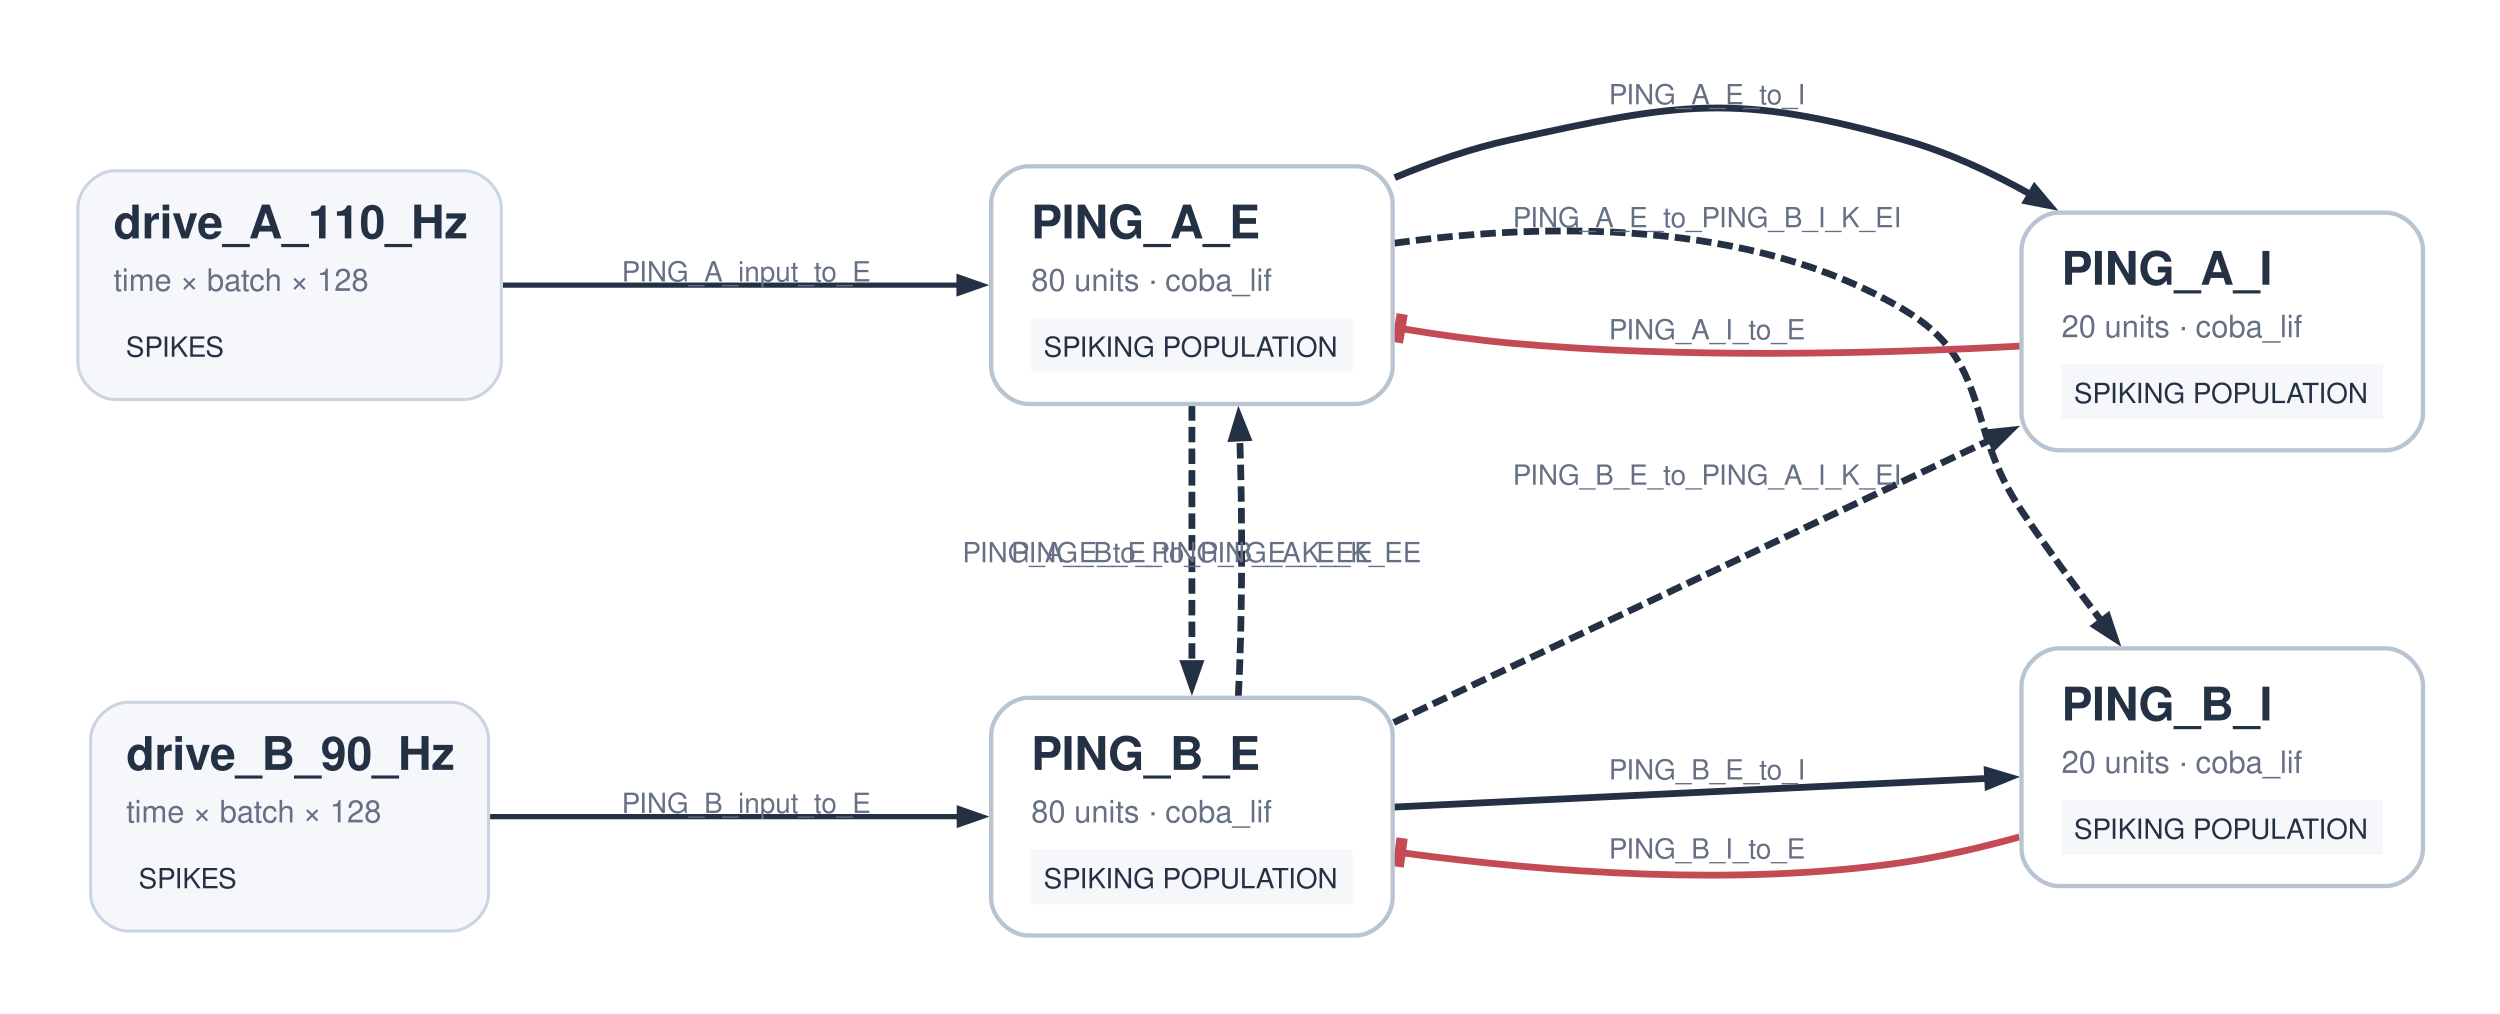
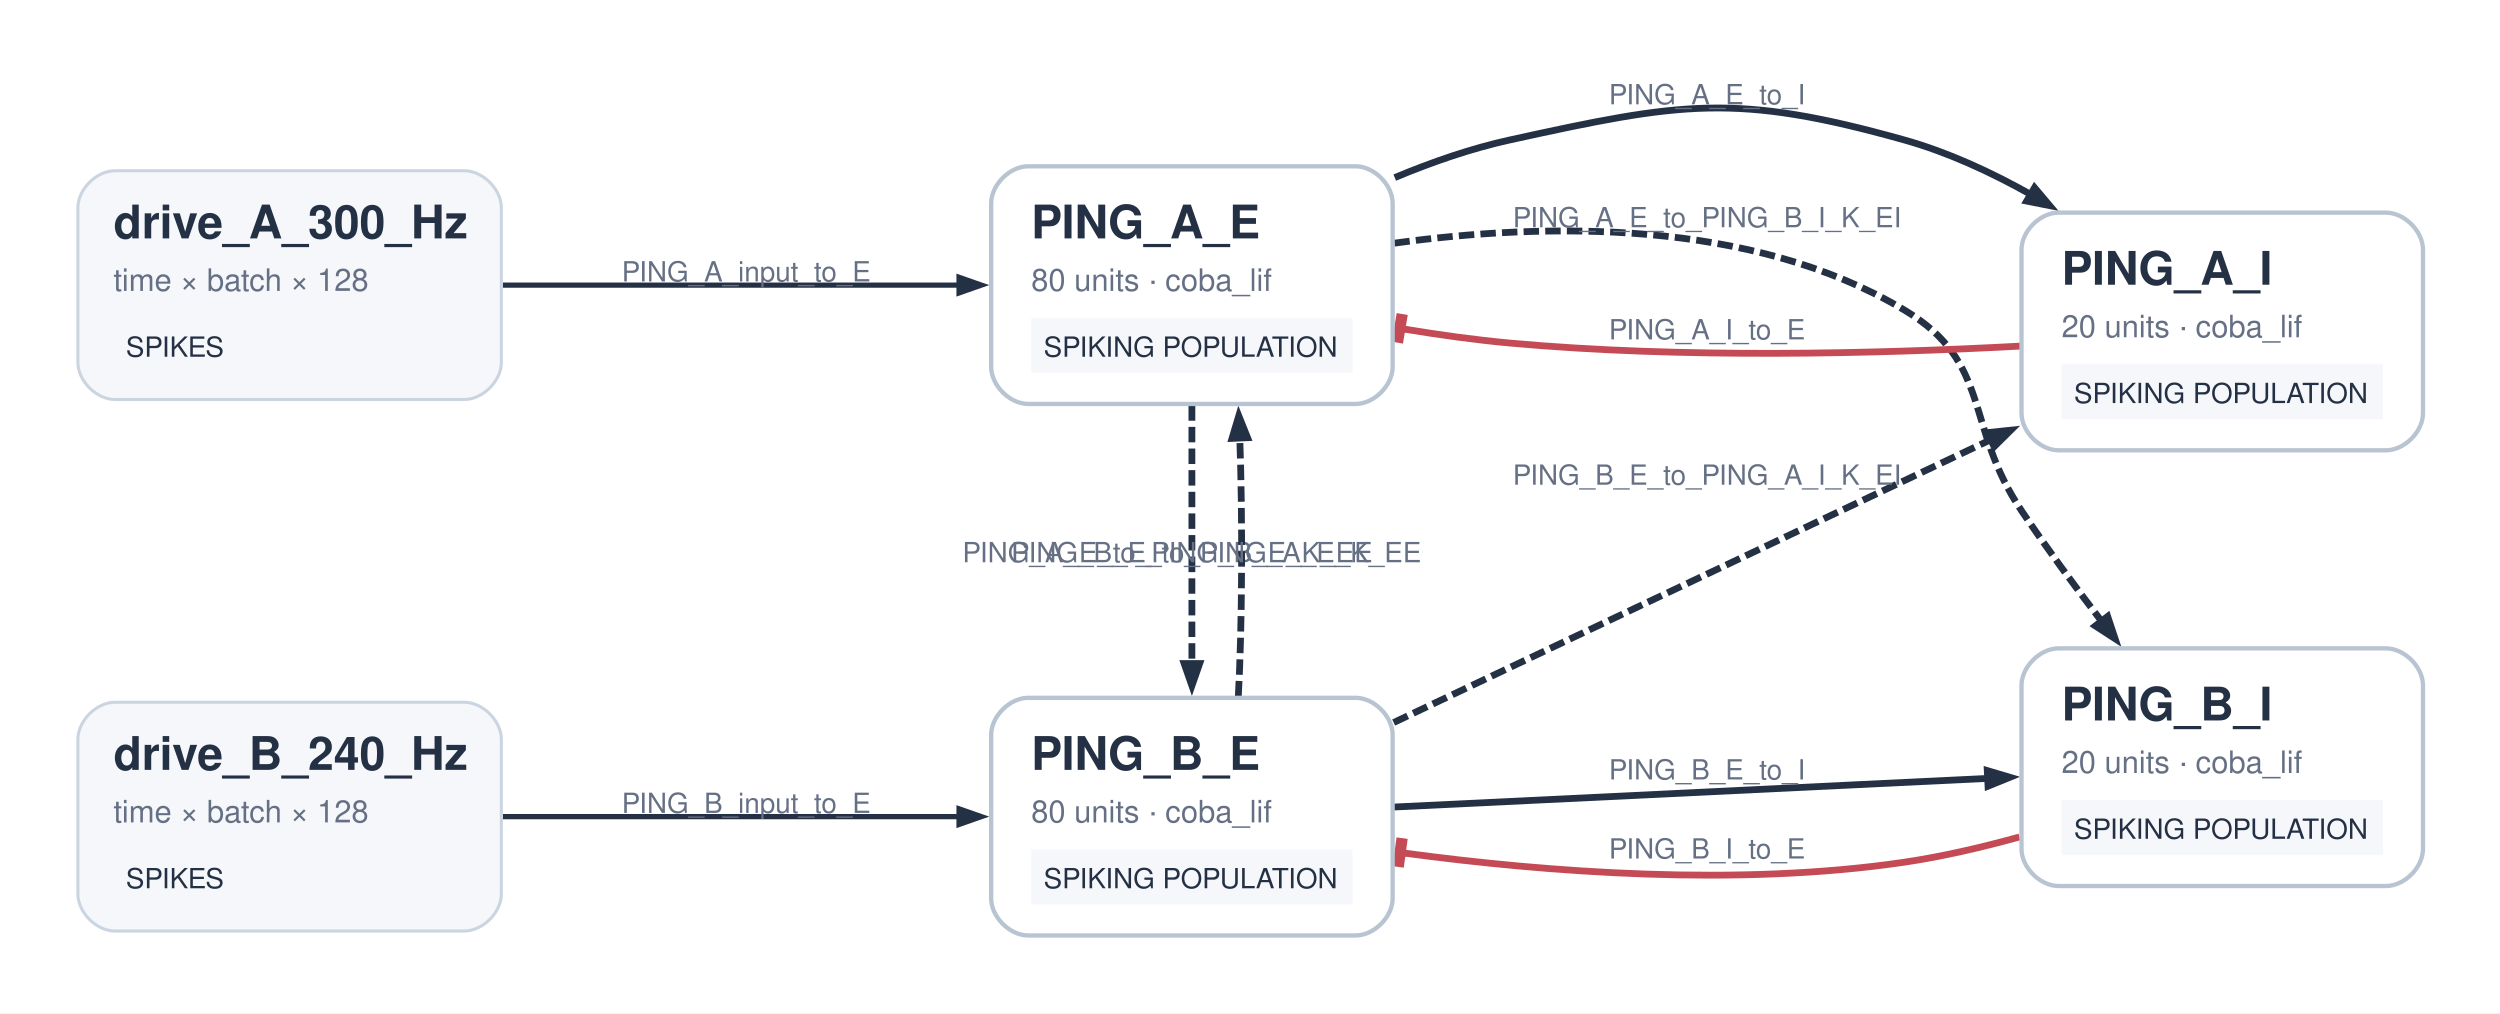
<svg xmlns="http://www.w3.org/2000/svg" width="809pt" height="328pt" viewBox="0.00 0.00 809.00 328.00">
  <g id="graph0" class="graph" transform="scale(1 1) rotate(0) translate(25.2 302.72)">
    <polygon fill="#ffffff" stroke="none" points="-25.2,25.2 -25.2,-302.72 784.08,-302.72 784.08,25.2 -25.2,25.2" />
    <g id="e_n_PING_A_input_to_E" class="edge edge excitatory feedforward">
      <path fill="none" stroke="#243044" stroke-width="1.7" d="M137.51,-210.45C181.89,-210.45 239.84,-210.45 285.4,-210.45" />
      <polygon fill="#243044" stroke="#243044" stroke-width="1.7" points="285.15,-212.98 292.35,-210.46 285.15,-207.94 285.15,-212.98" />
      <text xml:space="preserve" text-anchor="middle" x="216.29" y="-211.65" font-family="Helvetica,sans-Serif" font-size="9.00" fill="#667085">PING_A_input_to_E</text>
    </g>
    <g id="e_n_PING_B_input_to_E" class="edge edge excitatory feedforward">
-       <path fill="none" stroke="#243044" stroke-width="1.7" d="M133.16,-38.45C178.08,-38.45 238.4,-38.45 285.48,-38.45" />
-       <polygon fill="#243044" stroke="#243044" stroke-width="1.7" points="285.24,-40.98 292.44,-38.46 285.24,-35.94 285.24,-40.98" />
+       <path fill="none" stroke="#243044" stroke-width="1.7" d="M137.51,-38.45C181.89,-38.45 239.84,-38.45 285.4,-38.45" />
+       <polygon fill="#243044" stroke="#243044" stroke-width="1.7" points="285.15,-40.98 292.35,-38.46 285.15,-35.94 285.15,-40.98" />
      <text xml:space="preserve" text-anchor="middle" x="216.29" y="-39.66" font-family="Helvetica,sans-Serif" font-size="9.00" fill="#667085">PING_B_input_to_E</text>
    </g>
    <g id="e_n_PING_A_E_to_I" class="edge edge excitatory recurrent">
      <path fill="none" stroke="#243044" stroke-width="2.2" d="M426.14,-245.25C438.23,-250.31 450.99,-254.72 463.46,-257.45 518.81,-269.6 536.39,-272.74 590.96,-257.45 605.06,-253.5 619.15,-247.01 632.16,-239.67" />
      <polygon fill="#243044" stroke="#243044" stroke-width="2.2" points="633.18,-242 638.1,-236.17 630.62,-237.65 633.18,-242" />
      <text xml:space="preserve" text-anchor="middle" x="527.21" y="-268.97" font-family="Helvetica,sans-Serif" font-size="9.00" fill="#667085">PING_A_E_to_I</text>
    </g>
    <g id="e_n_PING_A_E_to_PING_B_E_K_EE" class="edge edge excitatory feedback">
      <path fill="none" stroke="#243044" stroke-width="2.2" stroke-dasharray="5,2" d="M360.5,-171.58C360.5,-146.76 360.5,-114.37 360.5,-87.75" />
      <polygon fill="#243044" stroke="#243044" stroke-width="2.2" points="363.02,-88.01 360.5,-80.81 357.98,-88.01 363.02,-88.01" />
      <text xml:space="preserve" text-anchor="middle" x="352.62" y="-120.78" font-family="Helvetica,sans-Serif" font-size="9.00" fill="#667085">PING_A_E_to_PING_B_E_K_EE</text>
    </g>
    <g id="e_n_PING_A_E_to_PING_B_I_K_EI" class="edge edge excitatory feedback">
      <path fill="none" stroke="#243044" stroke-width="2.2" stroke-dasharray="5,2" d="M426.02,-224.03C474.77,-230.73 541.51,-231.99 590.96,-202.45 619.69,-185.3 610.26,-165.21 628.96,-137.45 636.97,-125.56 646.12,-113.11 654.94,-101.59" />
      <polygon fill="#243044" stroke="#243044" stroke-width="2.2" points="656.84,-103.25 659.25,-96.02 652.85,-100.17 656.84,-103.25" />
      <text xml:space="preserve" text-anchor="middle" x="527.21" y="-229.17" font-family="Helvetica,sans-Serif" font-size="9.00" fill="#667085">PING_A_E_to_PING_B_I_K_EI</text>
    </g>
    <g id="e_n_PING_A_I_to_E" class="edge edge inhibitory recurrent">
      <path fill="none" stroke="#c44a55" stroke-width="2.2" d="M628.49,-190.72C582.43,-188.24 519.01,-186.64 463.46,-191.7 452.41,-192.71 440.78,-194.32 429.48,-196.18" />
      <polygon fill="#c44a55" stroke="#c44a55" stroke-width="2.2" points="427.66,-200.14 426.47,-193.04 427.89,-192.8 429.08,-199.9 427.66,-200.14" />
      <polyline fill="none" stroke="#c44a55" stroke-width="2.2" points="426.36,-196.71 429.91,-196.11" />
      <text xml:space="preserve" text-anchor="middle" x="527.21" y="-192.9" font-family="Helvetica,sans-Serif" font-size="9.00" fill="#667085">PING_A_I_to_E</text>
    </g>
    <g id="e_n_PING_B_E_to_PING_A_E_K_EE" class="edge edge excitatory feedback">
      <path fill="none" stroke="#243044" stroke-width="2.2" stroke-dasharray="5,2" d="M375.52,-77.37C376.77,-99.94 376.93,-135.3 375.99,-161.08" />
      <polygon fill="#243044" stroke="#243044" stroke-width="2.2" points="373.48,-160.85 375.67,-168.15 378.51,-161.08 373.48,-160.85" />
      <text xml:space="preserve" text-anchor="middle" x="368.37" y="-120.78" font-family="Helvetica,sans-Serif" font-size="9.00" fill="#667085">PING_B_E_to_PING_A_E_K_EE</text>
    </g>
    <g id="e_n_PING_B_E_to_PING_A_I_K_EI" class="edge edge excitatory feedback">
      <path fill="none" stroke="#243044" stroke-width="2.2" stroke-dasharray="5,2" d="M425.79,-68.91C481.16,-95.14 561.07,-132.99 619.05,-160.46" />
      <polygon fill="#243044" stroke="#243044" stroke-width="2.2" points="617.93,-162.72 625.51,-163.52 620.09,-158.16 617.93,-162.72" />
      <text xml:space="preserve" text-anchor="middle" x="527.21" y="-145.87" font-family="Helvetica,sans-Serif" font-size="9.00" fill="#667085">PING_B_E_to_PING_A_I_K_EI</text>
    </g>
    <g id="e_n_PING_B_E_to_I" class="edge edge excitatory recurrent">
      <path fill="none" stroke="#243044" stroke-width="2.2" d="M425.79,-41.56C480.93,-44.22 560.41,-48.06 618.33,-50.85" />
      <polygon fill="#243044" stroke="#243044" stroke-width="2.2" points="617.88,-53.36 625.2,-51.19 618.13,-48.32 617.88,-53.36" />
      <text xml:space="preserve" text-anchor="middle" x="527.21" y="-50.48" font-family="Helvetica,sans-Serif" font-size="9.00" fill="#667085">PING_B_E_to_I</text>
    </g>
    <g id="e_n_PING_B_I_to_E" class="edge edge inhibitory recurrent">
      <path fill="none" stroke="#c44a55" stroke-width="2.2" d="M628.3,-31.88C616.04,-28.48 603.21,-25.51 590.96,-23.7 537.08,-15.76 475.45,-20.47 429.64,-26.61" />
      <polygon fill="#c44a55" stroke="#c44a55" stroke-width="2.2" points="427.66,-30.51 426.69,-23.37 428.12,-23.18 429.09,-30.32 427.66,-30.51" />
      <polyline fill="none" stroke="#c44a55" stroke-width="2.2" points="426.46,-27.04 430.03,-26.55" />
      <text xml:space="preserve" text-anchor="middle" x="527.21" y="-24.9" font-family="Helvetica,sans-Serif" font-size="9.00" fill="#667085">PING_B_I_to_E</text>
    </g>
-     <g id="n_drive_A_110_Hz" class="node node input">
+     <g id="n_drive_A_300_Hz" class="node node input">
      <path fill="#f5f7fa" stroke="#cbd5e1" d="M125.04,-247.47C125.04,-247.47 12,-247.47 12,-247.47 6,-247.47 0,-241.47 0,-235.47 0,-235.47 0,-185.44 0,-185.44 0,-179.44 6,-173.44 12,-173.44 12,-173.44 125.04,-173.44 125.04,-173.44 131.04,-173.44 137.04,-179.44 137.04,-185.44 137.04,-185.44 137.04,-235.47 137.04,-235.47 137.04,-241.47 131.04,-247.47 125.04,-247.47" />
-       <text xml:space="preserve" text-anchor="start" x="11.52" y="-225.58" font-family="Helvetica,sans-Serif" font-weight="bold" font-size="15.00" fill="#243044">drive_A_110_Hz</text>
+       <text xml:space="preserve" text-anchor="start" x="11.52" y="-225.58" font-family="Helvetica,sans-Serif" font-weight="bold" font-size="15.00" fill="#243044">drive_A_300_Hz</text>
      <text xml:space="preserve" text-anchor="start" x="11.52" y="-208.58" font-family="Helvetica,sans-Serif" font-size="10.00" fill="#667085">time × batch × 128</text>
      <polygon fill="#f5f7fa" stroke="none" points="11.52,-182.08 11.52,-199.83 125.52,-199.83 125.52,-182.08 11.52,-182.08" />
      <text xml:space="preserve" text-anchor="start" x="15.52" y="-187.28" font-family="Helvetica,sans-Serif" font-size="9.00" fill="#243044">SPIKES</text>
    </g>
-     <g id="n_drive_B_90_Hz" class="node node input">
-       <path fill="#f5f7fa" stroke="#cbd5e1" d="M120.91,-75.47C120.91,-75.47 16.13,-75.47 16.13,-75.47 10.13,-75.47 4.12,-69.47 4.12,-63.47 4.12,-63.47 4.12,-13.44 4.12,-13.44 4.12,-7.44 10.12,-1.44 16.12,-1.44 16.12,-1.44 120.91,-1.44 120.91,-1.44 126.91,-1.44 132.91,-7.44 132.91,-13.44 132.91,-13.44 132.91,-63.47 132.91,-63.47 132.91,-69.47 126.91,-75.47 120.91,-75.47" />
-       <text xml:space="preserve" text-anchor="start" x="15.64" y="-53.58" font-family="Helvetica,sans-Serif" font-weight="bold" font-size="15.00" fill="#243044">drive_B_90_Hz</text>
-       <text xml:space="preserve" text-anchor="start" x="15.64" y="-36.58" font-family="Helvetica,sans-Serif" font-size="10.00" fill="#667085">time × batch × 128</text>
-       <polygon fill="#f5f7fa" stroke="none" points="15.64,-10.08 15.64,-27.83 121.39,-27.83 121.39,-10.08 15.64,-10.08" />
-       <text xml:space="preserve" text-anchor="start" x="19.64" y="-15.28" font-family="Helvetica,sans-Serif" font-size="9.00" fill="#243044">SPIKES</text>
+     <g id="n_drive_B_240_Hz" class="node node input">
+       <path fill="#f5f7fa" stroke="#cbd5e1" d="M125.04,-75.47C125.04,-75.47 12,-75.47 12,-75.47 6,-75.47 0,-69.47 0,-63.47 0,-63.47 0,-13.44 0,-13.44 0,-7.44 6,-1.44 12,-1.44 12,-1.44 125.04,-1.44 125.04,-1.44 131.04,-1.44 137.04,-7.44 137.04,-13.44 137.04,-13.44 137.04,-63.47 137.04,-63.47 137.04,-69.47 131.04,-75.47 125.04,-75.47" />
+       <text xml:space="preserve" text-anchor="start" x="11.52" y="-53.58" font-family="Helvetica,sans-Serif" font-weight="bold" font-size="15.00" fill="#243044">drive_B_240_Hz</text>
+       <text xml:space="preserve" text-anchor="start" x="11.52" y="-36.58" font-family="Helvetica,sans-Serif" font-size="10.00" fill="#667085">time × batch × 128</text>
+       <polygon fill="#f5f7fa" stroke="none" points="11.52,-10.08 11.52,-27.83 125.52,-27.83 125.52,-10.08 11.52,-10.08" />
+       <text xml:space="preserve" text-anchor="start" x="15.52" y="-15.28" font-family="Helvetica,sans-Serif" font-size="9.00" fill="#243044">SPIKES</text>
    </g>
    <g id="n_PING_A_E" class="node node population spiking">
      <path fill="#ffffff" stroke="#b8c4d1" stroke-width="1.4" d="M413.46,-248.91C413.46,-248.91 307.54,-248.91 307.54,-248.91 301.54,-248.91 295.54,-242.91 295.54,-236.91 295.54,-236.91 295.54,-184 295.54,-184 295.54,-178 301.54,-172 307.54,-172 307.54,-172 413.46,-172 413.46,-172 419.46,-172 425.46,-178 425.46,-184 425.46,-184 425.46,-236.91 425.46,-236.91 425.46,-242.91 419.46,-248.91 413.46,-248.91" />
      <text xml:space="preserve" text-anchor="start" x="308.5" y="-225.58" font-family="Helvetica,sans-Serif" font-weight="bold" font-size="15.00" fill="#243044">PING_A_E</text>
      <text xml:space="preserve" text-anchor="start" x="308.5" y="-208.58" font-family="Helvetica,sans-Serif" font-size="10.00" fill="#667085">80 units · coba_lif</text>
      <polygon fill="#f5f7fa" stroke="none" points="308.5,-182.08 308.5,-199.83 412.5,-199.83 412.5,-182.08 308.5,-182.08" />
      <text xml:space="preserve" text-anchor="start" x="312.5" y="-187.28" font-family="Helvetica,sans-Serif" font-size="9.00" fill="#243044">SPIKING POPULATION</text>
    </g>
    <g id="n_PING_A_I" class="node node population spiking">
      <path fill="#ffffff" stroke="#b8c4d1" stroke-width="1.4" d="M746.88,-233.91C746.88,-233.91 640.96,-233.91 640.96,-233.91 634.96,-233.91 628.96,-227.91 628.96,-221.91 628.96,-221.91 628.96,-169 628.96,-169 628.96,-163 634.96,-157 640.96,-157 640.96,-157 746.88,-157 746.88,-157 752.88,-157 758.88,-163 758.88,-169 758.88,-169 758.88,-221.91 758.88,-221.91 758.88,-227.91 752.88,-233.91 746.88,-233.91" />
      <text xml:space="preserve" text-anchor="start" x="641.92" y="-210.58" font-family="Helvetica,sans-Serif" font-weight="bold" font-size="15.00" fill="#243044">PING_A_I</text>
      <text xml:space="preserve" text-anchor="start" x="641.92" y="-193.58" font-family="Helvetica,sans-Serif" font-size="10.00" fill="#667085">20 units · coba_lif</text>
      <polygon fill="#f5f7fa" stroke="none" points="641.92,-167.08 641.92,-184.83 745.92,-184.83 745.92,-167.08 641.92,-167.08" />
      <text xml:space="preserve" text-anchor="start" x="645.92" y="-172.28" font-family="Helvetica,sans-Serif" font-size="9.00" fill="#243044">SPIKING POPULATION</text>
    </g>
    <g id="n_PING_B_E" class="node node population spiking">
      <path fill="#ffffff" stroke="#b8c4d1" stroke-width="1.4" d="M413.46,-76.91C413.46,-76.91 307.54,-76.91 307.54,-76.91 301.54,-76.91 295.54,-70.91 295.54,-64.91 295.54,-64.91 295.54,-12 295.54,-12 295.54,-6 301.54,0 307.54,0 307.54,0 413.46,0 413.46,0 419.46,0 425.46,-6 425.46,-12 425.46,-12 425.46,-64.91 425.46,-64.91 425.46,-70.91 419.46,-76.91 413.46,-76.91" />
      <text xml:space="preserve" text-anchor="start" x="308.5" y="-53.58" font-family="Helvetica,sans-Serif" font-weight="bold" font-size="15.00" fill="#243044">PING_B_E</text>
      <text xml:space="preserve" text-anchor="start" x="308.5" y="-36.58" font-family="Helvetica,sans-Serif" font-size="10.00" fill="#667085">80 units · coba_lif</text>
      <polygon fill="#f5f7fa" stroke="none" points="308.5,-10.08 308.5,-27.83 412.5,-27.83 412.5,-10.08 308.5,-10.08" />
      <text xml:space="preserve" text-anchor="start" x="312.5" y="-15.28" font-family="Helvetica,sans-Serif" font-size="9.00" fill="#243044">SPIKING POPULATION</text>
    </g>
    <g id="n_PING_B_I" class="node node population spiking">
      <path fill="#ffffff" stroke="#b8c4d1" stroke-width="1.4" d="M746.88,-92.91C746.88,-92.91 640.96,-92.91 640.96,-92.91 634.96,-92.91 628.96,-86.91 628.96,-80.91 628.96,-80.91 628.96,-28 628.96,-28 628.96,-22 634.96,-16 640.96,-16 640.96,-16 746.88,-16 746.88,-16 752.88,-16 758.88,-22 758.88,-28 758.88,-28 758.88,-80.91 758.88,-80.91 758.88,-86.91 752.88,-92.91 746.88,-92.91" />
      <text xml:space="preserve" text-anchor="start" x="641.92" y="-69.58" font-family="Helvetica,sans-Serif" font-weight="bold" font-size="15.00" fill="#243044">PING_B_I</text>
      <text xml:space="preserve" text-anchor="start" x="641.92" y="-52.58" font-family="Helvetica,sans-Serif" font-size="10.00" fill="#667085">20 units · coba_lif</text>
      <polygon fill="#f5f7fa" stroke="none" points="641.92,-26.08 641.92,-43.83 745.92,-43.83 745.92,-26.08 641.92,-26.08" />
      <text xml:space="preserve" text-anchor="start" x="645.92" y="-31.28" font-family="Helvetica,sans-Serif" font-size="9.00" fill="#243044">SPIKING POPULATION</text>
    </g>
  </g>
</svg>
